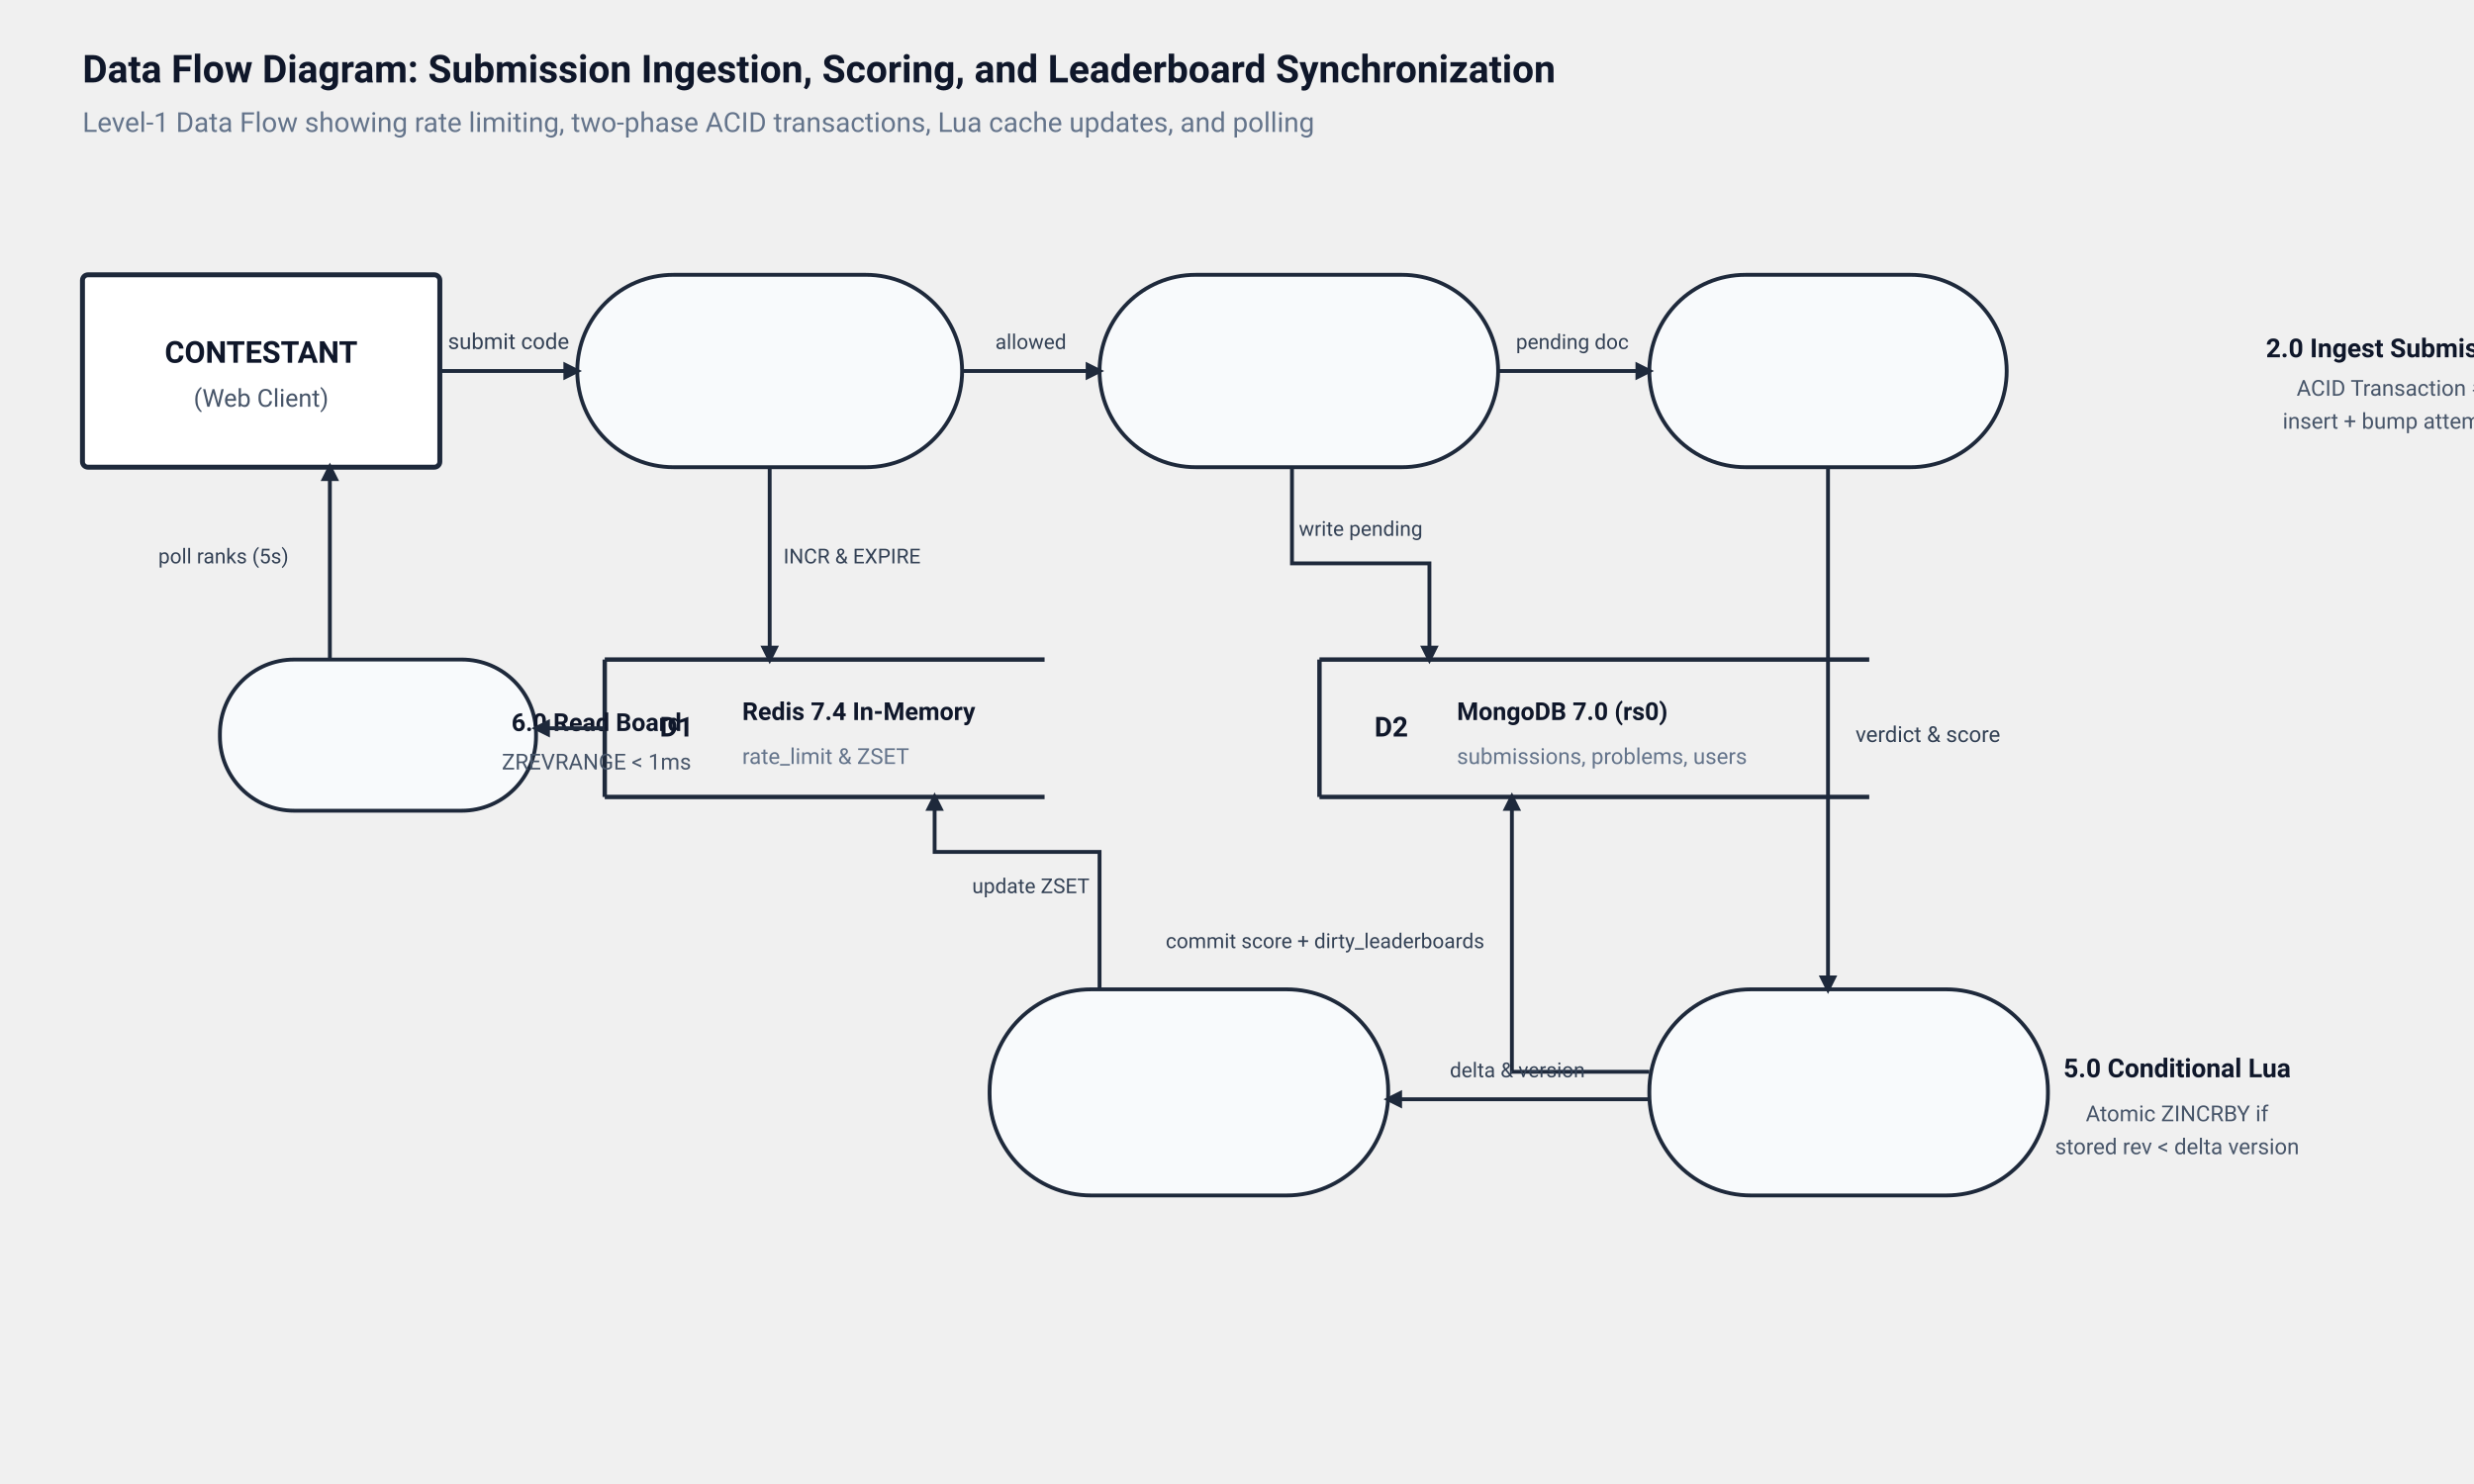
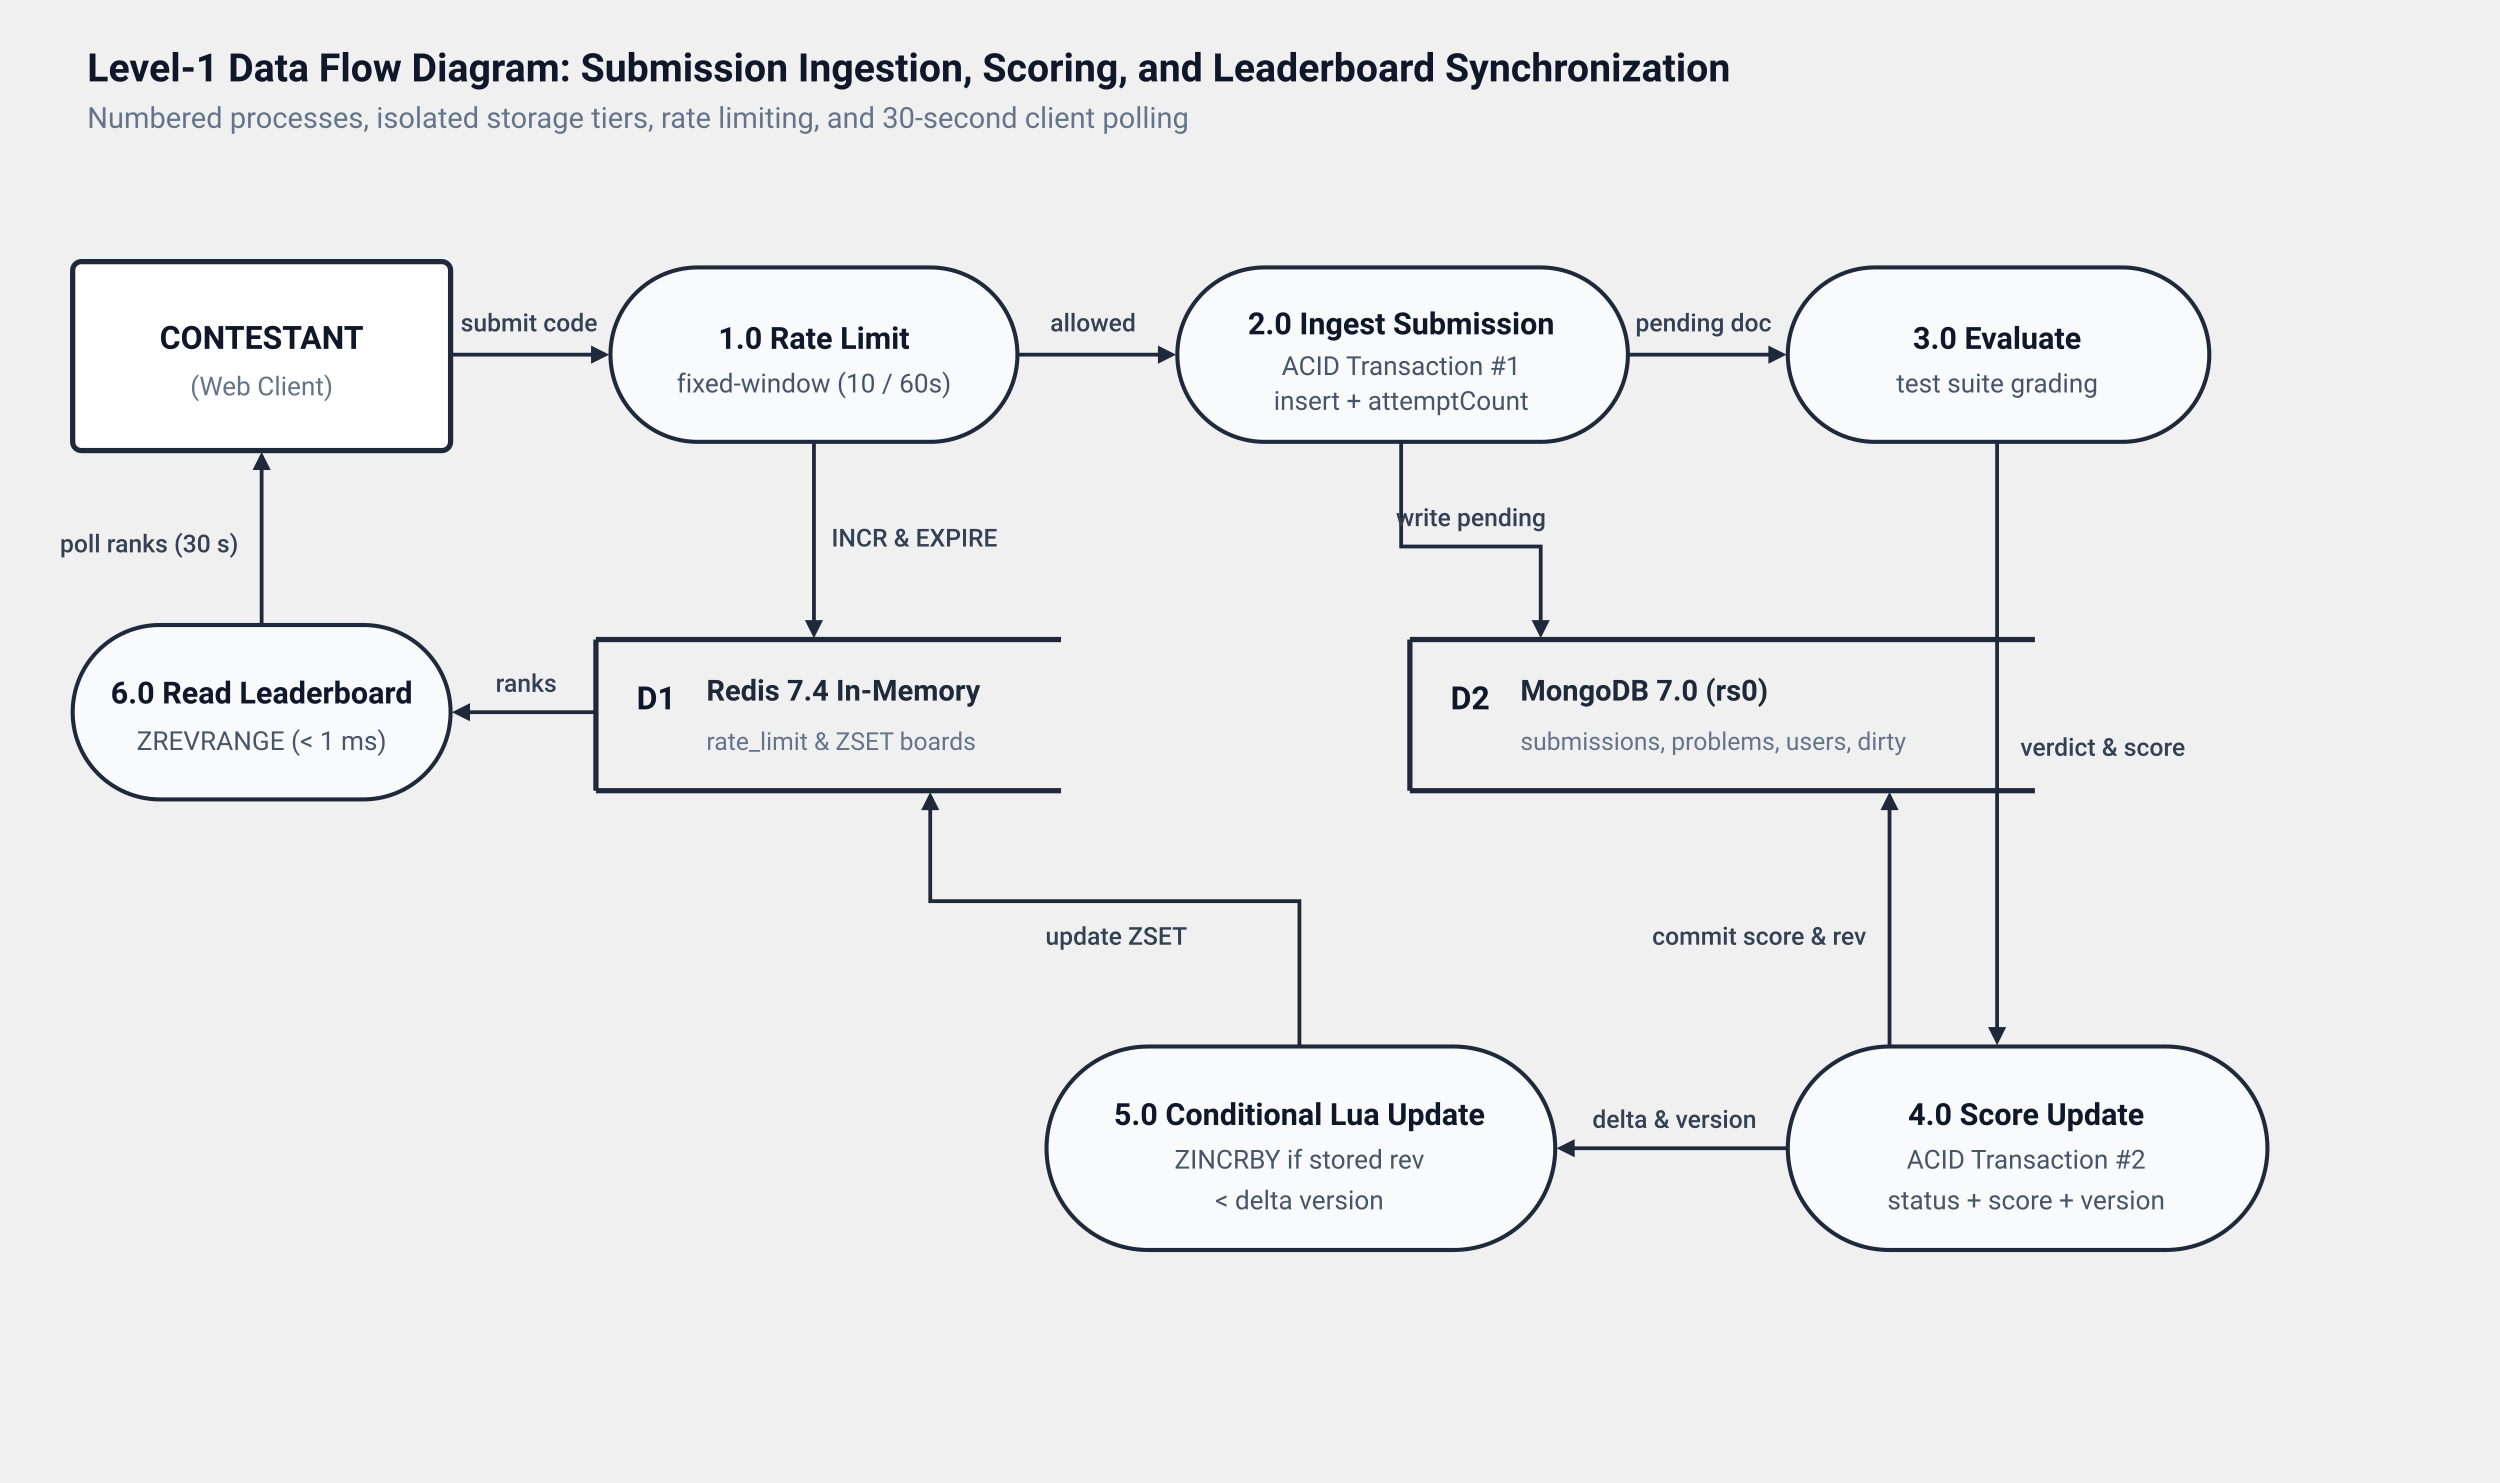
- <svg xmlns="http://www.w3.org/2000/svg" viewBox="0 0 900 540" width="100%" height="100%" style="background:#ffffff; font-family: ui-sans-serif, system-ui, -apple-system, BlinkMacSystemFont, 'Segoe UI', Roboto, Helvetica, Arial, sans-serif;">
+ <svg xmlns="http://www.w3.org/2000/svg" viewBox="0 0 860 510" width="100%" height="100%" style="background:#ffffff; font-family: ui-sans-serif, system-ui, -apple-system, BlinkMacSystemFont, 'Segoe UI', Roboto, Helvetica, Arial, sans-serif;">
  <defs>
-     <marker id="arrow" viewBox="0 0 10 10" refX="6" refY="5" markerWidth="6" markerHeight="6" orient="auto-start-reverse">
+     <style>
+       .title { font-size: 13.5px; font-weight: bold; fill: #0f172a; }
+       .subtitle { font-size: 10px; fill: #64748b; }
+       .p-num { font-size: 10.5px; font-weight: bold; fill: #0f172a; text-anchor: middle; }
+       .p-sub { font-size: 9px; fill: #475569; text-anchor: middle; }
+       .store-id { font-size: 11px; font-weight: bold; fill: #0f172a; }
+       .store-name { font-size: 10px; font-weight: bold; fill: #1e293b; }
+       .store-sub { font-size: 8.5px; fill: #64748b; }
+       .flow-label { font-size: 8.5px; fill: #334155; font-weight: 500; }
+       .flow-label-center { font-size: 8.5px; fill: #334155; font-weight: 500; text-anchor: middle; }
+     </style>
+     <marker id="arr" viewBox="0 0 10 10" refX="6" refY="5" markerWidth="6" markerHeight="6" orient="auto-start-reverse">
      <path d="M 0 1 L 8 5 L 0 9 z" fill="#1e293b" />
    </marker>
-     <marker id="arrow-dashed" viewBox="0 0 10 10" refX="6" refY="5" markerWidth="6" markerHeight="6" orient="auto-start-reverse">
-       <path d="M 0 1 L 8 5 L 0 9 z" fill="#64748b" />
-     </marker>
  </defs>
-   <text x="30" y="30" font-size="14" font-weight="bold" fill="#0f172a">Data Flow Diagram: Submission Ingestion, Scoring, and Leaderboard Synchronization</text>
-   <text x="30" y="48" font-size="10" fill="#64748b">Level-1 Data Flow showing rate limiting, two-phase ACID transactions, Lua cache updates, and polling</text>
-   <g transform="translate(30, 100)">
-     <rect width="130" height="70" rx="2" fill="#ffffff" stroke="#1e293b" stroke-width="1.8" />
-     <text x="65" y="32" font-size="11" font-weight="bold" fill="#0f172a" text-anchor="middle">CONTESTANT</text>
-     <text x="65" y="48" font-size="9" fill="#475569" text-anchor="middle">(Web Client)</text>
+   <text x="30" y="28" class="title">Level-1 Data Flow Diagram: Submission Ingestion, Scoring, and Leaderboard Synchronization</text>
+   <text x="30" y="44" class="subtitle">Numbered processes, isolated storage tiers, rate limiting, and 30-second client polling</text>
+   <rect x="25" y="90" width="130" height="65" rx="3" fill="#ffffff" stroke="#1e293b" stroke-width="1.8" />
+   <text x="90" y="120" font-size="11" font-weight="bold" fill="#0f172a" text-anchor="middle">CONTESTANT</text>
+   <text x="90" y="136" font-size="9" fill="#64748b" text-anchor="middle">(Web Client)</text>
+   <path d="M 155 122 L 208 122" fill="none" stroke="#1e293b" stroke-width="1.3" marker-end="url(#arr)" />
+   <text x="182" y="114" class="flow-label-center">submit code</text>
+   <rect x="210" y="92" width="140" height="60" rx="30" fill="#f8fafc" stroke="#1e293b" stroke-width="1.4" />
+   <text x="280" y="120" class="p-num">1.0 Rate Limit</text>
+   <text x="280" y="135" class="p-sub">fixed-window (10 / 60s)</text>
+   <path d="M 350 122 L 403 122" fill="none" stroke="#1e293b" stroke-width="1.3" marker-end="url(#arr)" />
+   <text x="376" y="114" class="flow-label-center">allowed</text>
+   <rect x="405" y="92" width="155" height="60" rx="30" fill="#f8fafc" stroke="#1e293b" stroke-width="1.4" />
+   <text x="482" y="115" class="p-num">2.0 Ingest Submission</text>
+   <text x="482" y="129" class="p-sub">ACID Transaction #1</text>
+   <text x="482" y="141" class="p-sub">insert + attemptCount</text>
+   <path d="M 560 122 L 613 122" fill="none" stroke="#1e293b" stroke-width="1.3" marker-end="url(#arr)" />
+   <text x="586" y="114" class="flow-label-center">pending doc</text>
+   <rect x="615" y="92" width="145" height="60" rx="30" fill="#f8fafc" stroke="#1e293b" stroke-width="1.4" />
+   <text x="687" y="120" class="p-num">3.0 Evaluate</text>
+   <text x="687" y="135" class="p-sub">test suite grading</text>
+   <g transform="translate(205, 220)">
+     <line x1="0" y1="0" x2="160" y2="0" stroke="#1e293b" stroke-width="1.8" />
+     <line x1="0" y1="52" x2="160" y2="52" stroke="#1e293b" stroke-width="1.8" />
+     <line x1="0" y1="0" x2="0" y2="52" stroke="#1e293b" stroke-width="1.8" />
+     <text x="14" y="24" class="store-id">D1</text>
+     <text x="38" y="21" class="store-name">Redis 7.4 In-Memory</text>
+     <text x="38" y="38" class="store-sub">rate_limit &amp; ZSET boards</text>
  </g>
-   <g transform="translate(210, 100)">
-     <rect width="140" height="70" rx="35" fill="#f8fafc" stroke="#1e293b" stroke-width="1.4" />
-     <text x="280" y="32" font-size="10" font-weight="bold" fill="#0f172a" text-anchor="middle">1.0 Check Rate Limit</text>
-     <text x="280" y="48" font-size="8.5" fill="#475569" text-anchor="middle">fixed-window (10 / 60s)</text>
+   <path d="M 280 152 L 280 218" fill="none" stroke="#1e293b" stroke-width="1.3" marker-end="url(#arr)" />
+   <text x="286" y="188" class="flow-label">INCR &amp; EXPIRE</text>
+   <g transform="translate(485, 220)">
+     <line x1="0" y1="0" x2="215" y2="0" stroke="#1e293b" stroke-width="1.8" />
+     <line x1="0" y1="52" x2="215" y2="52" stroke="#1e293b" stroke-width="1.8" />
+     <line x1="0" y1="0" x2="0" y2="52" stroke="#1e293b" stroke-width="1.8" />
+     <text x="14" y="24" class="store-id">D2</text>
+     <text x="38" y="21" class="store-name">MongoDB 7.0 (rs0)</text>
+     <text x="38" y="38" class="store-sub">submissions, problems, users, dirty</text>
  </g>
-   <path d="M 160 135 L 210 135" fill="none" stroke="#1e293b" stroke-width="1.4" marker-end="url(#arrow)" />
-   <text x="185" y="127" font-size="8" fill="#334155" text-anchor="middle">submit code</text>
-   <g transform="translate(220, 240)">
-     <line x1="0" y1="0" x2="160" y2="0" stroke="#1e293b" stroke-width="1.6" />
-     <line x1="0" y1="50" x2="160" y2="50" stroke="#1e293b" stroke-width="1.6" />
-     <line x1="0" y1="0" x2="0" y2="50" stroke="#1e293b" stroke-width="1.6" />
-     <text x="20" y="28" font-size="10" font-weight="bold" fill="#0f172a">D1</text>
-     <text x="50" y="22" font-size="9" font-weight="bold" fill="#0f172a">Redis 7.4 In-Memory</text>
-     <text x="50" y="38" font-size="8" fill="#64748b">rate_limit &amp; ZSET</text>
-   </g>
-   <path d="M 280 170 L 280 240" fill="none" stroke="#1e293b" stroke-width="1.4" marker-end="url(#arrow)" />
-   <text x="285" y="205" font-size="7.5" fill="#334155">INCR &amp; EXPIRE</text>
-   <g transform="translate(400, 100)">
-     <rect width="145" height="70" rx="35" fill="#f8fafc" stroke="#1e293b" stroke-width="1.4" />
-     <text x="472" y="30" font-size="9.5" font-weight="bold" fill="#0f172a" text-anchor="middle">2.0 Ingest Submission</text>
-     <text x="472" y="44" font-size="8" fill="#475569" text-anchor="middle">ACID Transaction #1</text>
-     <text x="472" y="56" font-size="8" fill="#475569" text-anchor="middle">insert + bump attempts</text>
-   </g>
-   <path d="M 350 135 L 400 135" fill="none" stroke="#1e293b" stroke-width="1.4" marker-end="url(#arrow)" />
-   <text x="375" y="127" font-size="7.5" fill="#334155" text-anchor="middle">allowed</text>
-   <g transform="translate(480, 240)">
-     <line x1="0" y1="0" x2="200" y2="0" stroke="#1e293b" stroke-width="1.6" />
-     <line x1="0" y1="50" x2="200" y2="50" stroke="#1e293b" stroke-width="1.6" />
-     <line x1="0" y1="0" x2="0" y2="50" stroke="#1e293b" stroke-width="1.6" />
-     <text x="20" y="28" font-size="10" font-weight="bold" fill="#0f172a">D2</text>
-     <text x="50" y="22" font-size="9" font-weight="bold" fill="#0f172a">MongoDB 7.0 (rs0)</text>
-     <text x="50" y="38" font-size="8" fill="#64748b">submissions, problems, users</text>
-   </g>
-   <path d="M 470 170 L 470 205 L 520 205 L 520 240" fill="none" stroke="#1e293b" stroke-width="1.4" marker-end="url(#arrow)" />
-   <text x="495" y="195" font-size="7.5" fill="#334155" text-anchor="middle">write pending</text>
-   <g transform="translate(600, 100)">
-     <rect width="130" height="70" rx="35" fill="#f8fafc" stroke="#1e293b" stroke-width="1.4" />
-     <text x="665" y="32" font-size="10" font-weight="bold" fill="#0f172a" text-anchor="middle">3.0 Evaluate Solution</text>
-     <text x="665" y="48" font-size="8" fill="#475569" text-anchor="middle">Test suite execution</text>
-   </g>
-   <path d="M 545 135 L 600 135" fill="none" stroke="#1e293b" stroke-width="1.4" marker-end="url(#arrow)" />
-   <text x="572" y="127" font-size="7.5" fill="#334155" text-anchor="middle">pending doc</text>
-   <g transform="translate(600, 360)">
-     <rect width="145" height="75" rx="37" fill="#f8fafc" stroke="#1e293b" stroke-width="1.4" />
-     <text x="672" y="30" font-size="9.5" font-weight="bold" fill="#0f172a" text-anchor="middle">4.0 Score &amp; Revision</text>
-     <text x="672" y="44" font-size="8" fill="#475569" text-anchor="middle">ACID Transaction #2</text>
-     <text x="672" y="56" font-size="8" fill="#475569" text-anchor="middle">verdict + score delta</text>
-     <text x="672" y="68" font-size="8" fill="#475569" text-anchor="middle">+ bump version</text>
-   </g>
-   <path d="M 665 170 L 665 360" fill="none" stroke="#1e293b" stroke-width="1.4" marker-end="url(#arrow)" />
-   <text x="675" y="270" font-size="8" fill="#334155">verdict &amp; score</text>
-   <path d="M 600 390 L 550 390 L 550 290" fill="none" stroke="#1e293b" stroke-width="1.4" marker-end="url(#arrow)" />
-   <text x="540" y="345" font-size="7.5" fill="#334155" text-anchor="end">commit score + dirty_leaderboards</text>
-   <g transform="translate(360, 360)">
-     <rect width="145" height="75" rx="37" fill="#f8fafc" stroke="#1e293b" stroke-width="1.4" />
-     <text x="432" y="32" font-size="9.5" font-weight="bold" fill="#0f172a" text-anchor="middle">5.0 Conditional Lua</text>
-     <text x="432" y="48" font-size="8" fill="#475569" text-anchor="middle">Atomic ZINCRBY if</text>
-     <text x="432" y="60" font-size="8" fill="#475569" text-anchor="middle">stored rev &lt; delta version</text>
-   </g>
-   <path d="M 600 400 L 505 400" fill="none" stroke="#1e293b" stroke-width="1.4" marker-end="url(#arrow)" />
-   <text x="552" y="392" font-size="7.5" fill="#334155" text-anchor="middle">delta &amp; version</text>
-   <path d="M 400 360 L 400 310 L 340 310 L 340 290" fill="none" stroke="#1e293b" stroke-width="1.4" marker-end="url(#arrow)" />
-   <text x="375" y="325" font-size="7.5" fill="#334155" text-anchor="middle">update ZSET</text>
-   <g transform="translate(80, 240)">
-     <rect width="115" height="55" rx="27" fill="#f8fafc" stroke="#1e293b" stroke-width="1.4" />
-     <text x="137" y="26" font-size="9" font-weight="bold" fill="#0f172a" text-anchor="middle">6.0 Read Board</text>
-     <text x="137" y="40" font-size="8" fill="#475569" text-anchor="middle">ZREVRANGE &lt; 1ms</text>
-   </g>
-   <path d="M 220 265 L 195 265" fill="none" stroke="#1e293b" stroke-width="1.4" marker-end="url(#arrow)" />
-   <path d="M 120 240 L 120 170" fill="none" stroke="#1e293b" stroke-width="1.4" marker-end="url(#arrow)" />
-   <text x="105" y="205" font-size="7.5" fill="#334155" text-anchor="end">poll ranks (5s)</text>
+   <path d="M 482 152 L 482 188 L 530 188 L 530 218" fill="none" stroke="#1e293b" stroke-width="1.3" marker-end="url(#arr)" />
+   <text x="506" y="181" class="flow-label-center">write pending</text>
+   <rect x="615" y="360" width="165" height="70" rx="35" fill="#f8fafc" stroke="#1e293b" stroke-width="1.4" />
+   <text x="697" y="387" class="p-num">4.0 Score Update</text>
+   <text x="697" y="402" class="p-sub">ACID Transaction #2</text>
+   <text x="697" y="416" class="p-sub">status + score + version</text>
+   <path d="M 687 152 L 687 358" fill="none" stroke="#1e293b" stroke-width="1.3" marker-end="url(#arr)" />
+   <text x="695" y="260" class="flow-label">verdict &amp; score</text>
+   <path d="M 650 360 L 650 274" fill="none" stroke="#1e293b" stroke-width="1.3" marker-end="url(#arr)" />
+   <text x="642" y="325" class="flow-label" text-anchor="end">commit score &amp; rev</text>
+   <rect x="360" y="360" width="175" height="70" rx="35" fill="#f8fafc" stroke="#1e293b" stroke-width="1.4" />
+   <text x="447" y="387" class="p-num">5.0 Conditional Lua Update</text>
+   <text x="447" y="402" class="p-sub">ZINCRBY if stored rev</text>
+   <text x="447" y="416" class="p-sub">&lt; delta version</text>
+   <path d="M 615 395 L 537 395" fill="none" stroke="#1e293b" stroke-width="1.3" marker-end="url(#arr)" />
+   <text x="576" y="388" class="flow-label-center">delta &amp; version</text>
+   <path d="M 447 360 L 447 310 L 320 310 L 320 274" fill="none" stroke="#1e293b" stroke-width="1.3" marker-end="url(#arr)" />
+   <text x="384" y="325" class="flow-label-center">update ZSET</text>
+   <rect x="25" y="215" width="130" height="60" rx="30" fill="#f8fafc" stroke="#1e293b" stroke-width="1.4" />
+   <text x="90" y="242" class="p-num">6.0 Read Leaderboard</text>
+   <text x="90" y="258" class="p-sub">ZREVRANGE (&lt; 1 ms)</text>
+   <path d="M 205 245 L 157 245" fill="none" stroke="#1e293b" stroke-width="1.3" marker-end="url(#arr)" />
+   <text x="181" y="238" class="flow-label-center">ranks</text>
+   <path d="M 90 215 L 90 157" fill="none" stroke="#1e293b" stroke-width="1.3" marker-end="url(#arr)" />
+   <text x="82" y="190" class="flow-label" text-anchor="end">poll ranks (30 s)</text>
</svg>
